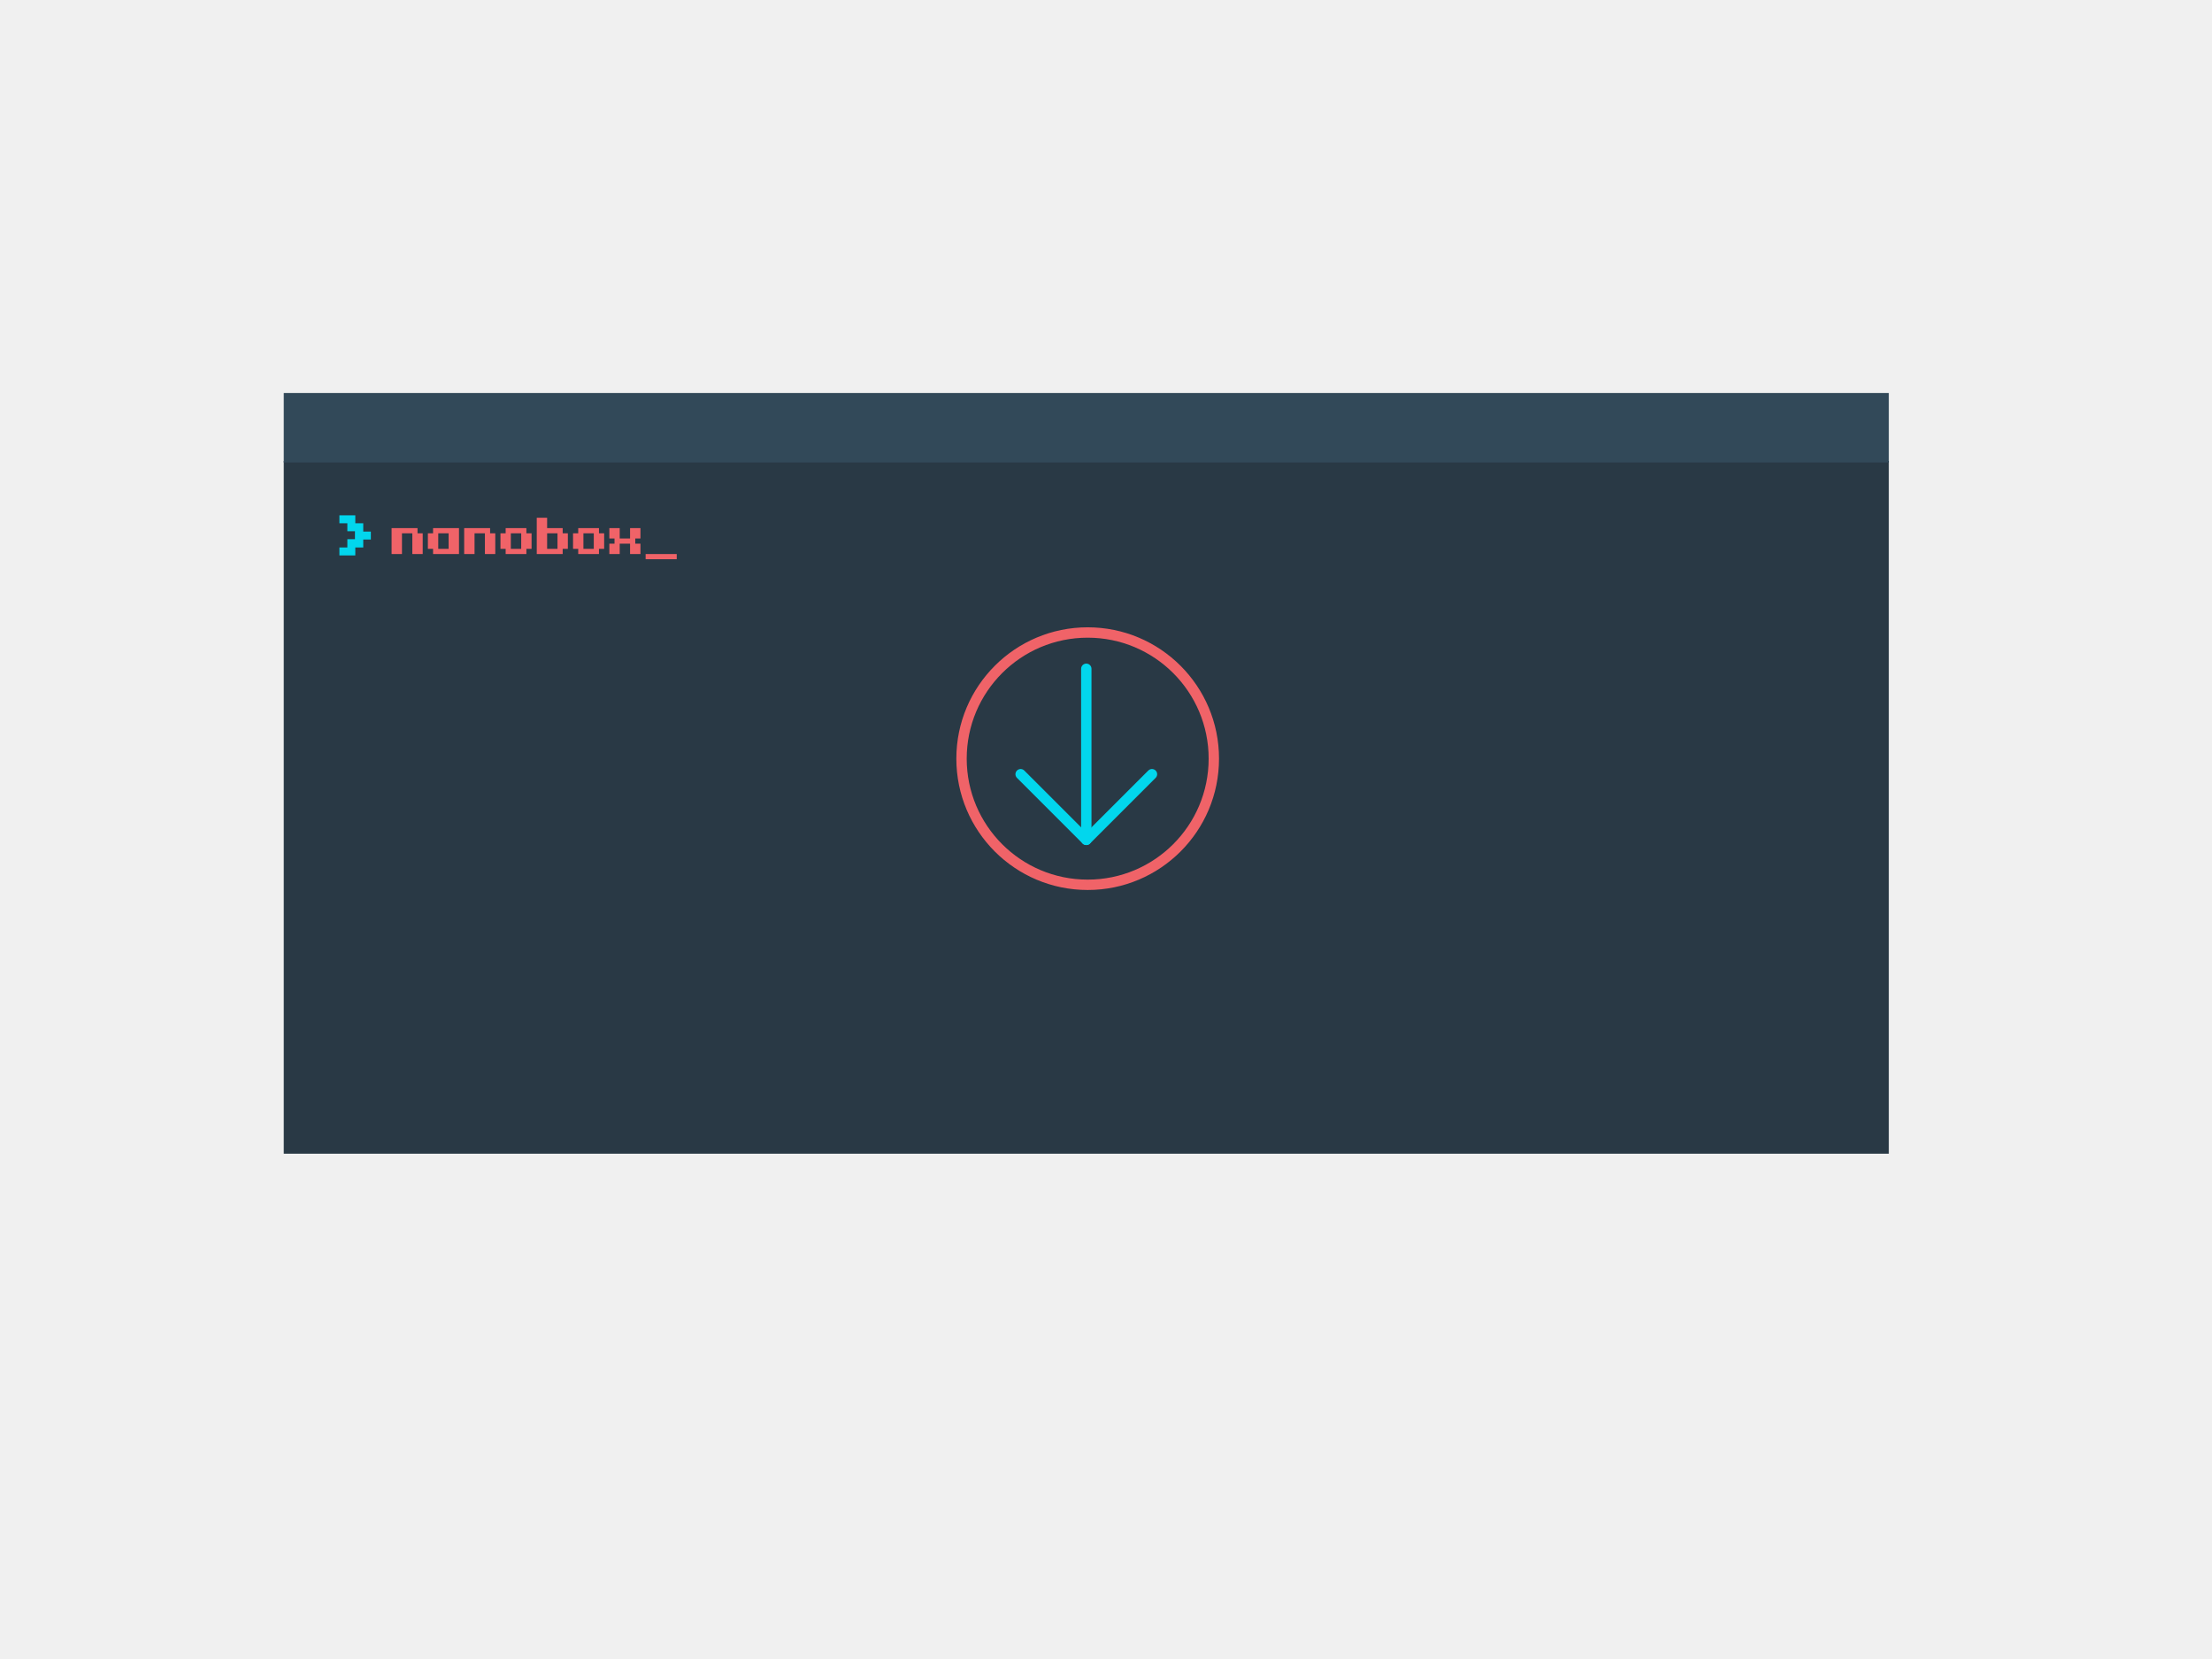
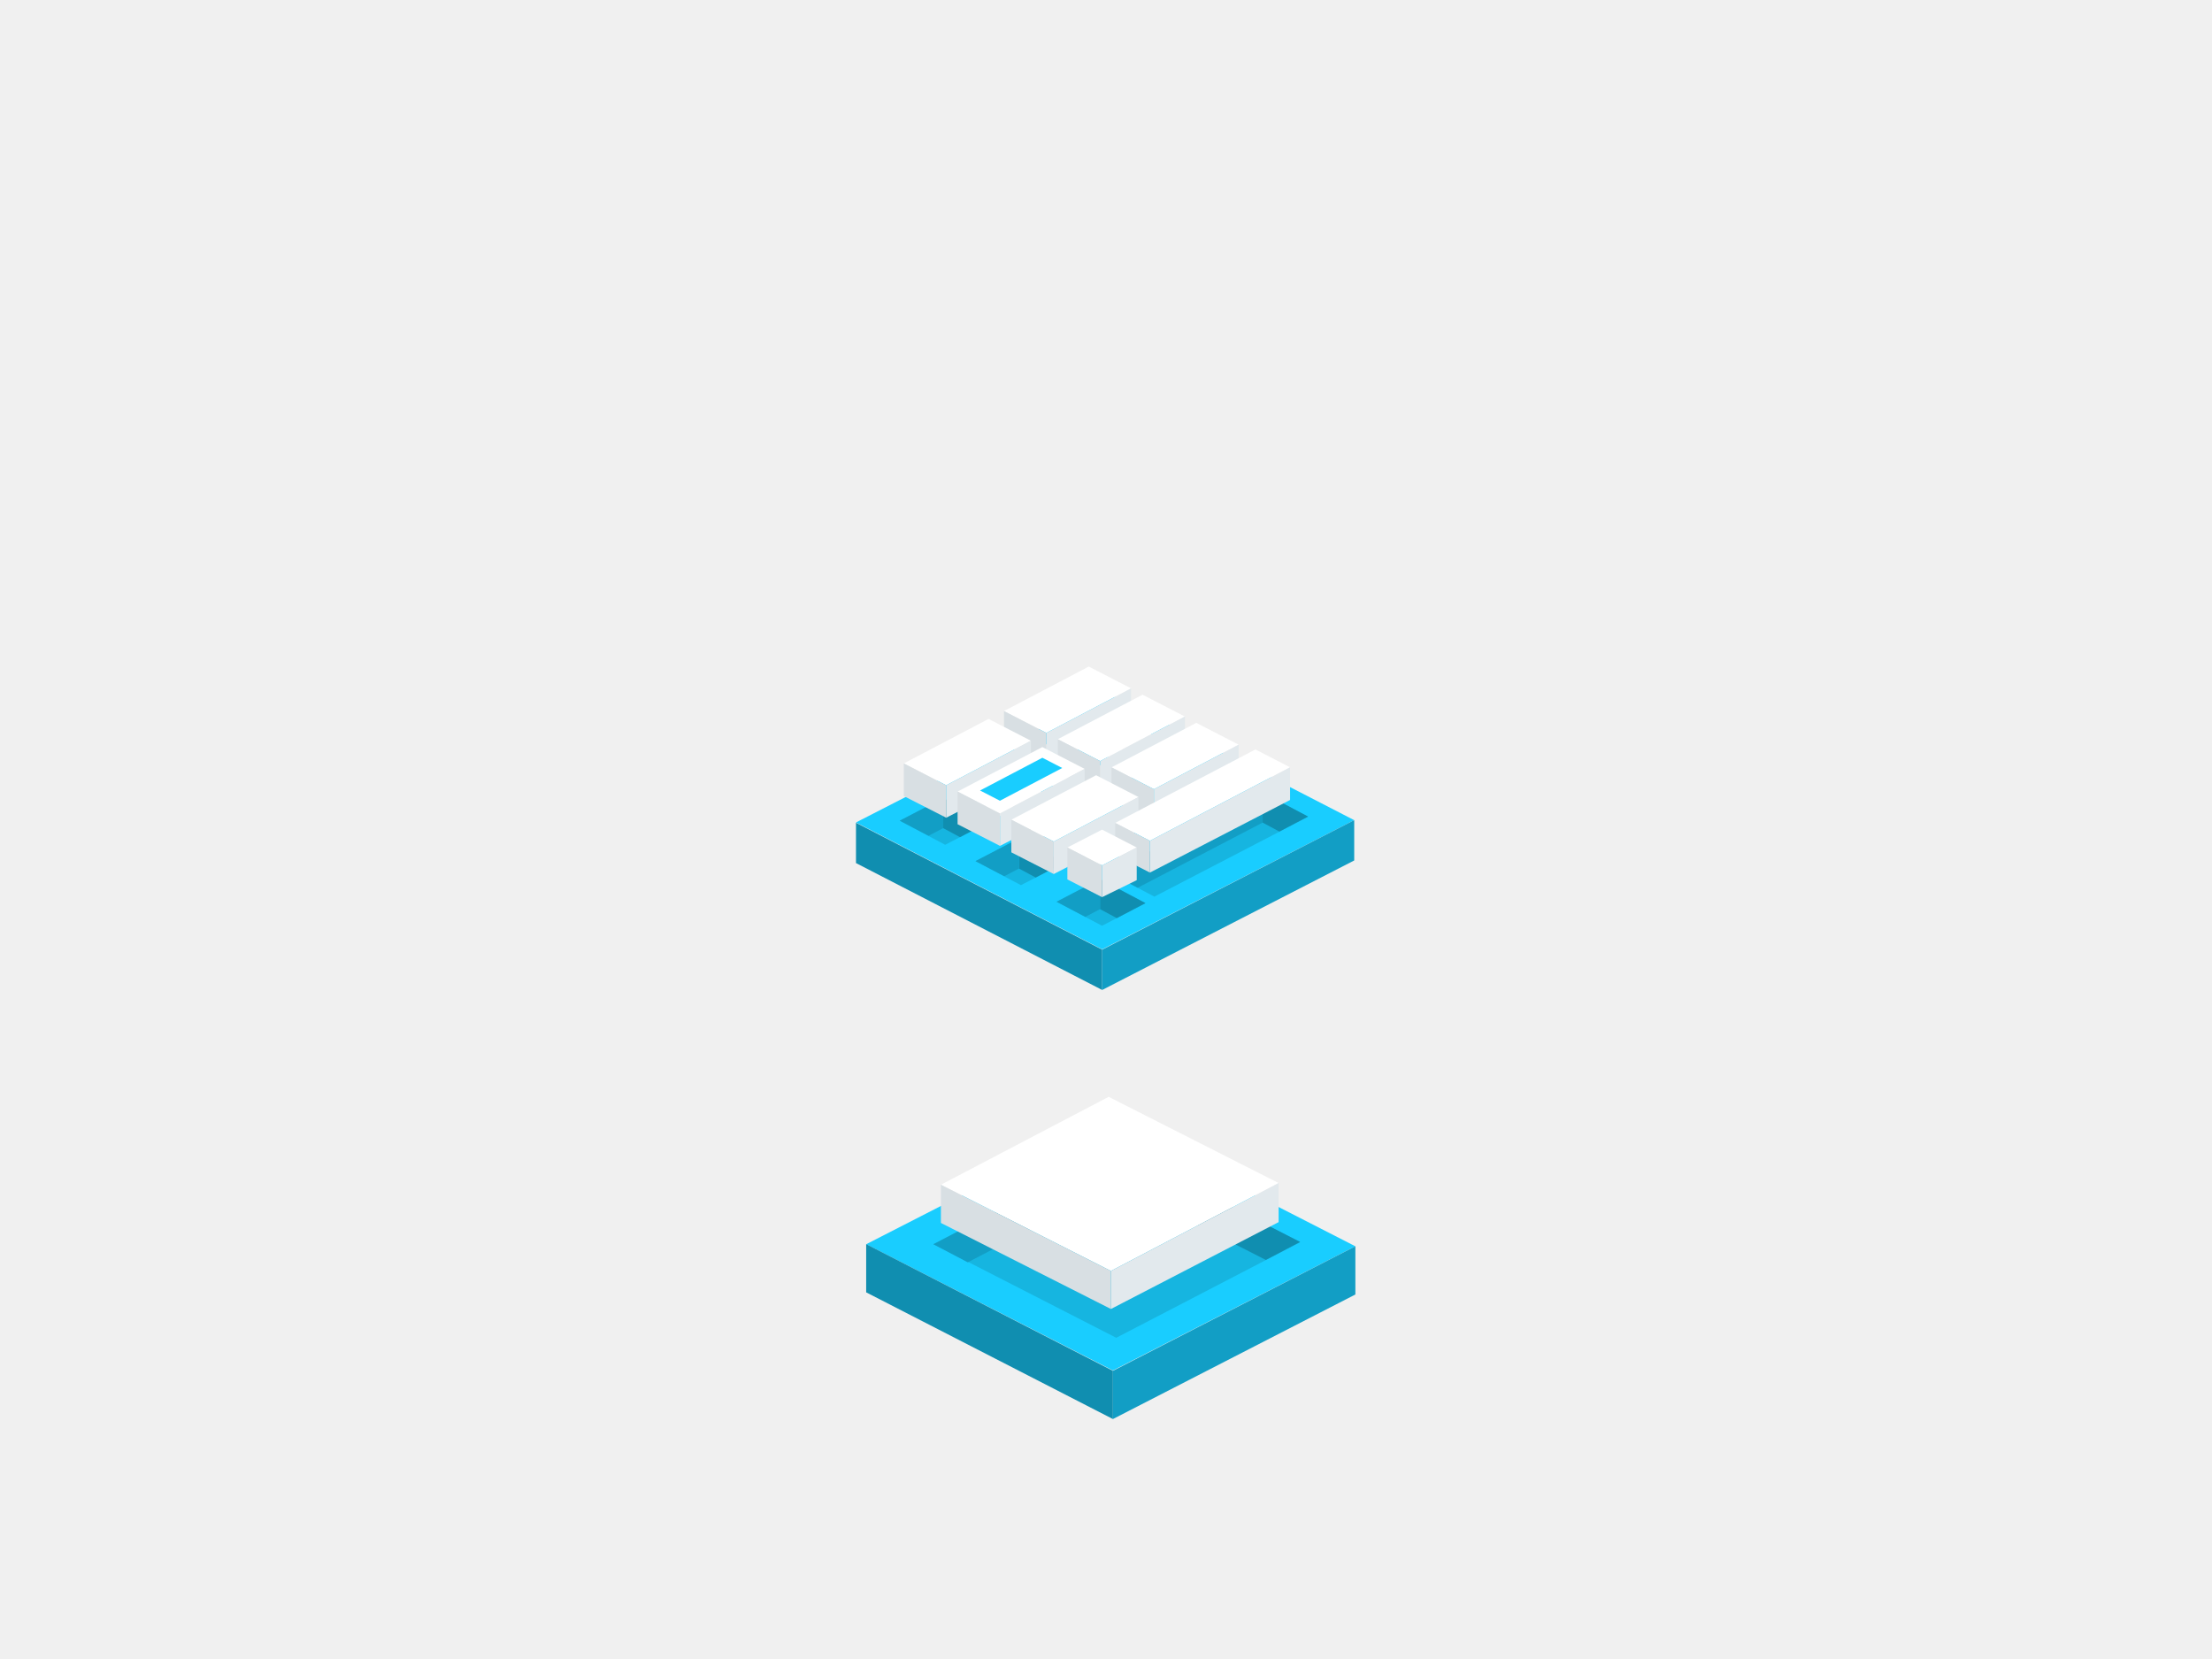
<svg xmlns="http://www.w3.org/2000/svg" version="1.1" id="svgs" x="0px" y="0px" viewBox="0 0 640 480" style="enable-background:new 0 0 640 480;" xml:space="preserve">
  <style type="text/css">
- 	.st0{fill:#293945;}
- 	.st1{fill:#324959;}
- 	.st2{fill:none;stroke:#F06368;stroke-width:3;stroke-linecap:round;stroke-linejoin:round;stroke-miterlimit:10;}
- 	.st3{fill:none;stroke:#02D6ED;stroke-width:3;stroke-linecap:round;stroke-linejoin:round;stroke-miterlimit:10;}
- 	.st4{fill:#F06368;}
- 	.st5{fill:#02D6ED;}
+ 	.st0{fill:#19CDFF;}
+ 	.st1{fill:#EFF2F2;}
+ 	.st2{fill:#108EB0;}
+ 	.st3{fill:#129EC5;}
+ 	.st4{fill:#16B5E0;}
+ 	.st5{fill:#F9FCFC;}
+ 	.st6{fill:#EAEDED;}
+ 	.st7{fill:#FFFFFF;}
+ 	.st8{fill:#E2E9ED;}
+ 	.st9{fill:#D8DFE3;}
</style>
-   <g id="terminal-downloader">
-     <rect x="82.1" y="133.4" class="st0" width="464.4" height="200.4" />
-     <rect x="82.1" y="113.7" class="st1" width="464.4" height="20.1" />
-     <circle id="_x3E_dl-line_2_" class="st2" cx="314.7" cy="219.5" r="36.5" />
-     <polyline id="_x3E_dl-line_1_" class="st3" points="333.3,224 314.3,243 295.3,224  " />
-     <line id="_x3E_dl-line" class="st3" x1="314.3" y1="243" x2="314.3" y2="193.5" />
-     <path class="st4" d="M120.8,152.8v1.5h1.5v6h-3v-6h-3v6h-3v-7.5H120.8z" />
-     <path class="st4" d="M125.3,154.3v-1.5h7.5v7.5h-7.5v-1.5h-1.5v-4.5H125.3z M126.8,158.8h3v-4.5h-3V158.8z" />
-     <path class="st4" d="M141.8,152.8v1.5h1.5v6h-3v-6h-3v6h-3v-7.5H141.8z" />
-     <path class="st4" d="M153.8,158.8h-1.5v1.5h-6v-1.5h-1.5v-4.5h1.5v-1.5h6v1.5h1.5V158.8z M150.8,154.3h-3v4.5h3V154.3z" />
-     <path class="st4" d="M162.8,154.3h1.5v4.5h-1.5v1.5h-7.5v-10.5h3v3h4.5V154.3z M161.3,158.8v-4.5h-3v4.5H161.3z" />
-     <path class="st4" d="M174.8,158.8h-1.5v1.5h-6v-1.5h-1.5v-4.5h1.5v-1.5h6v1.5h1.5V158.8z M171.8,154.3h-3v4.5h3V154.3z" />
-     <path class="st4" d="M185.3,160.3h-3v-3h-3v3h-3v-3h1.5v-1.5h-1.5v-3h3v3h3v-3h3v3h-1.5v1.5h1.5V160.3z" />
-     <path class="st4" d="M186.8,160.3h9v1.5h-9V160.3z" />
-     <path class="st5" d="M105.1,153.8h2.2v2.3h-2.2v2.3h-2.3v2.3h-4.6v-2.3h2.3V156h2.2v-2.3h-2.2v-2.3h-2.3v-2.3h4.6v2.3h2.3V153.8z" />
+   <g id="console-map">
+     <polygon id="_x3E_host-t" class="st0" points="247.662,237.96 318.89,274.676 391.819,237.301 320.587,200.585  " />
+     <polyline class="st1" points="321.421,239.662 321.421,248.371 317.173,250.589 308.854,246.22  " />
+     <polyline class="st1" points="337.37,231.394 337.37,240.104 333.121,242.321 324.803,237.954  " />
+     <polygon id="_x3E_host-l_4_" class="st2" points="318.89,274.771 247.662,238.057 247.662,249.713 318.89,286.428  " />
+     <polygon id="_x3E_host-r_4_" class="st3" points="318.89,274.771 391.819,237.301 391.819,248.957 318.89,286.428  " />
+     <polygon id="_x3E_host-b_3_" class="st4" points="260.337,237.464 273.471,244.423 286.043,237.941 272.904,230.987  " />
+     <polygon id="_x3E_host-r" class="st2" points="286.043,237.86 272.904,230.904 272.904,239.613 277.754,242.215  " />
+     <polygon class="st5" points="276.285,229.114 301.419,242.321 313.991,235.838 288.852,222.637  " />
+     <polygon class="st6" points="313.991,235.755 288.852,222.558 288.852,231.264 305.703,240.109  " />
+     <polyline class="st1" points="288.852,222.558 288.852,231.264 284.601,233.483 276.285,229.114  " />
+     <polygon class="st5" points="292.238,220.848 317.369,234.052 329.941,227.569 304.802,214.372  " />
+     <polygon class="st6" points="329.941,227.487 304.802,214.288 304.802,222.997 321.651,231.842  " />
+     <polyline class="st1" points="304.802,214.288 304.802,222.997 300.551,225.216 292.238,220.848  " />
+     <polygon class="st5" points="308.184,212.497 333.318,225.702 345.892,219.22 320.751,206.022  " />
+     <polygon class="st6" points="345.892,219.138 320.751,205.939 320.751,214.646 337.6,223.492  " />
+     <polyline class="st1" points="320.751,205.939 320.751,214.646 316.5,216.868 308.184,212.497  " />
+     <polygon id="_x3E_host-b" class="st4" points="305.706,260.891 318.84,267.85 331.412,261.369 318.273,254.415  " />
+     <polygon id="_x3E_host-r_2_" class="st2" points="331.412,261.287 318.273,254.331 318.273,263.041 323.124,265.643  " />
+     <polygon id="_x3E_host-b_1_" class="st4" points="320.852,252.467 333.987,259.426 378.46,236.327 365.321,229.373  " />
+     <polygon id="_x3E_host-r_3_" class="st2" points="378.46,236.246 365.321,229.289 365.321,237.999 370.172,240.601  " />
+     <polyline id="_x3E_host-l_3_" class="st3" points="365.321,229.289 365.321,237.999 329.168,256.86 320.852,252.49  " />
+     <polyline id="_x3E_host-l_2_" class="st3" points="318.273,254.331 318.273,263.041 314.022,265.285 305.706,260.914  " />
+     <polygon id="_x3E_host-b_2_" class="st4" points="282.244,249.147 295.379,256.107 307.95,249.624 294.811,242.67  " />
+     <polygon id="_x3E_host-r_1_" class="st2" points="307.95,249.542 294.811,242.586 294.811,251.296 299.662,253.898  " />
+     <polyline id="_x3E_host-l_1_" class="st3" points="294.811,242.586 294.811,251.296 290.56,253.517 282.244,249.147  " />
+     <polyline id="_x3E_host-l" class="st3" points="272.894,230.89 272.894,239.6 268.643,241.82 260.326,237.45  " />
+     <polygon class="st7" points="327.266,199.173 302.751,212.053 290.486,205.73 315.008,192.855  " />
+     <polygon class="st8" points="327.266,208.873 327.266,199.174 302.751,212.053 302.75,221.443  " />
+     <polygon class="st9" points="302.751,212.053 290.486,205.73 290.486,215.174 302.75,221.443  " />
+     <polygon class="st7" points="298.278,214.324 273.764,227.203 261.499,220.88 286.022,208.007  " />
+     <polygon class="st7" points="342.824,207.318 318.309,220.196 306.044,213.875 330.566,201  " />
+     <polygon class="st8" points="342.824,217.016 342.824,207.319 318.309,220.196 318.308,229.588  " />
+     <polygon class="st9" points="318.309,220.196 306.044,213.875 306.044,223.316 318.308,229.588  " />
+     <polygon class="st7" points="358.38,215.463 333.867,228.341 321.601,222.017 346.123,209.145  " />
+     <polygon class="st8" points="358.38,225.16 358.38,215.463 333.867,228.341 333.865,237.733  " />
+     <polygon class="st9" points="333.867,228.341 321.601,222.017 321.601,231.462 333.865,237.733  " />
+     <polygon class="st8" points="298.278,224.022 298.278,214.325 273.764,227.203 273.763,236.595  " />
+     <polygon class="st9" points="273.764,227.203 261.499,220.88 261.499,230.323 273.763,236.595  " />
+     <polygon id="_x3E_docker-t" class="st7" points="313.836,222.469 289.322,235.348 277.057,229.026 301.579,216.152  " />
+     <polygon id="_x3E_db" class="st0" points="283.558,228.711 301.591,219.243 307.337,222.204 289.309,231.676  " />
+     <polygon id="_x3E_docker-r" class="st8" points="313.836,232.167 313.836,222.469 289.322,235.348 289.321,244.74  " />
+     <polygon id="_x3E_docker-l" class="st9" points="289.322,235.348 277.057,229.026 277.057,238.469 289.321,244.74  " />
+     <polygon class="st7" points="329.394,230.612 304.879,243.492 292.615,237.169 317.137,224.296  " />
+     <polygon class="st8" points="329.394,240.312 329.394,230.614 304.879,243.492 304.879,252.885  " />
+     <polygon class="st9" points="304.879,243.492 292.615,237.169 292.615,246.614 304.879,252.885  " />
+     <polygon class="st7" points="373.259,222.008 332.704,243.268 322.667,238.097 363.232,216.838  " />
+     <polygon class="st8" points="373.259,231.456 373.259,222.008 332.704,243.268 332.704,252.465  " />
+     <polygon class="st9" points="332.704,243.268 322.667,238.097 322.667,247.336 332.704,252.465  " />
+     <polygon class="st7" points="328.888,245.209 318.861,250.38 308.825,245.209 318.861,240.038  " />
+     <polygon class="st8" points="328.888,254.656 328.888,245.209 318.861,250.38 318.861,259.576  " />
+     <polygon class="st9" points="318.861,250.38 308.825,245.209 308.825,254.448 318.861,259.576  " />
+   </g>
+   <g id="white-hex">
+     <polygon class="st7" points="735.804,8.582 708.93,24.098 682.057,8.582 682.057,-22.452 708.93,-37.967 735.804,-22.449  " />
+   </g>
+   <g id="cluster-map">
+     <polygon id="_x3E_host-t_1_" class="st0" points="250.61,359.997 322.001,396.513 392.151,360.59 320.757,324.074  " />
+     <polygon id="_x3E_host-l_5_" class="st2" points="322.001,396.627 250.61,359.97 250.61,373.916 322.001,410.573  " />
+     <polygon id="_x3E_host-r_5_" class="st3" points="322.001,396.627 392.151,360.59 392.151,374.536 322.001,410.573  " />
+     <polygon id="_x3E_host-b_4_" class="st4" points="270.061,359.972 322.96,387.061 376.169,359.426 323.265,332.343  " />
+     <polygon id="_x3E_host-l_6_" class="st2" points="376.169,359.328 323.265,332.242 323.265,342.663 366.252,364.539  " />
+     <polyline id="_x3E_host-r_6_" class="st3" points="323.265,332.242 323.265,342.663 280.011,365.229 270.061,360  " />
+     <polygon id="_x3E_docker-t_1_" class="st7" points="369.946,342.294 321.425,367.729 272.233,342.78 320.766,317.345  " />
+     <polygon id="_x3E_docker-r_1_" class="st8" points="369.946,353.597 369.946,342.294 321.425,367.729 321.425,378.733  " />
+     <polygon id="_x3E_docker-l_1_" class="st9" points="321.425,367.729 272.233,342.78 272.233,353.834 321.425,378.733  " />
  </g>
</svg>
